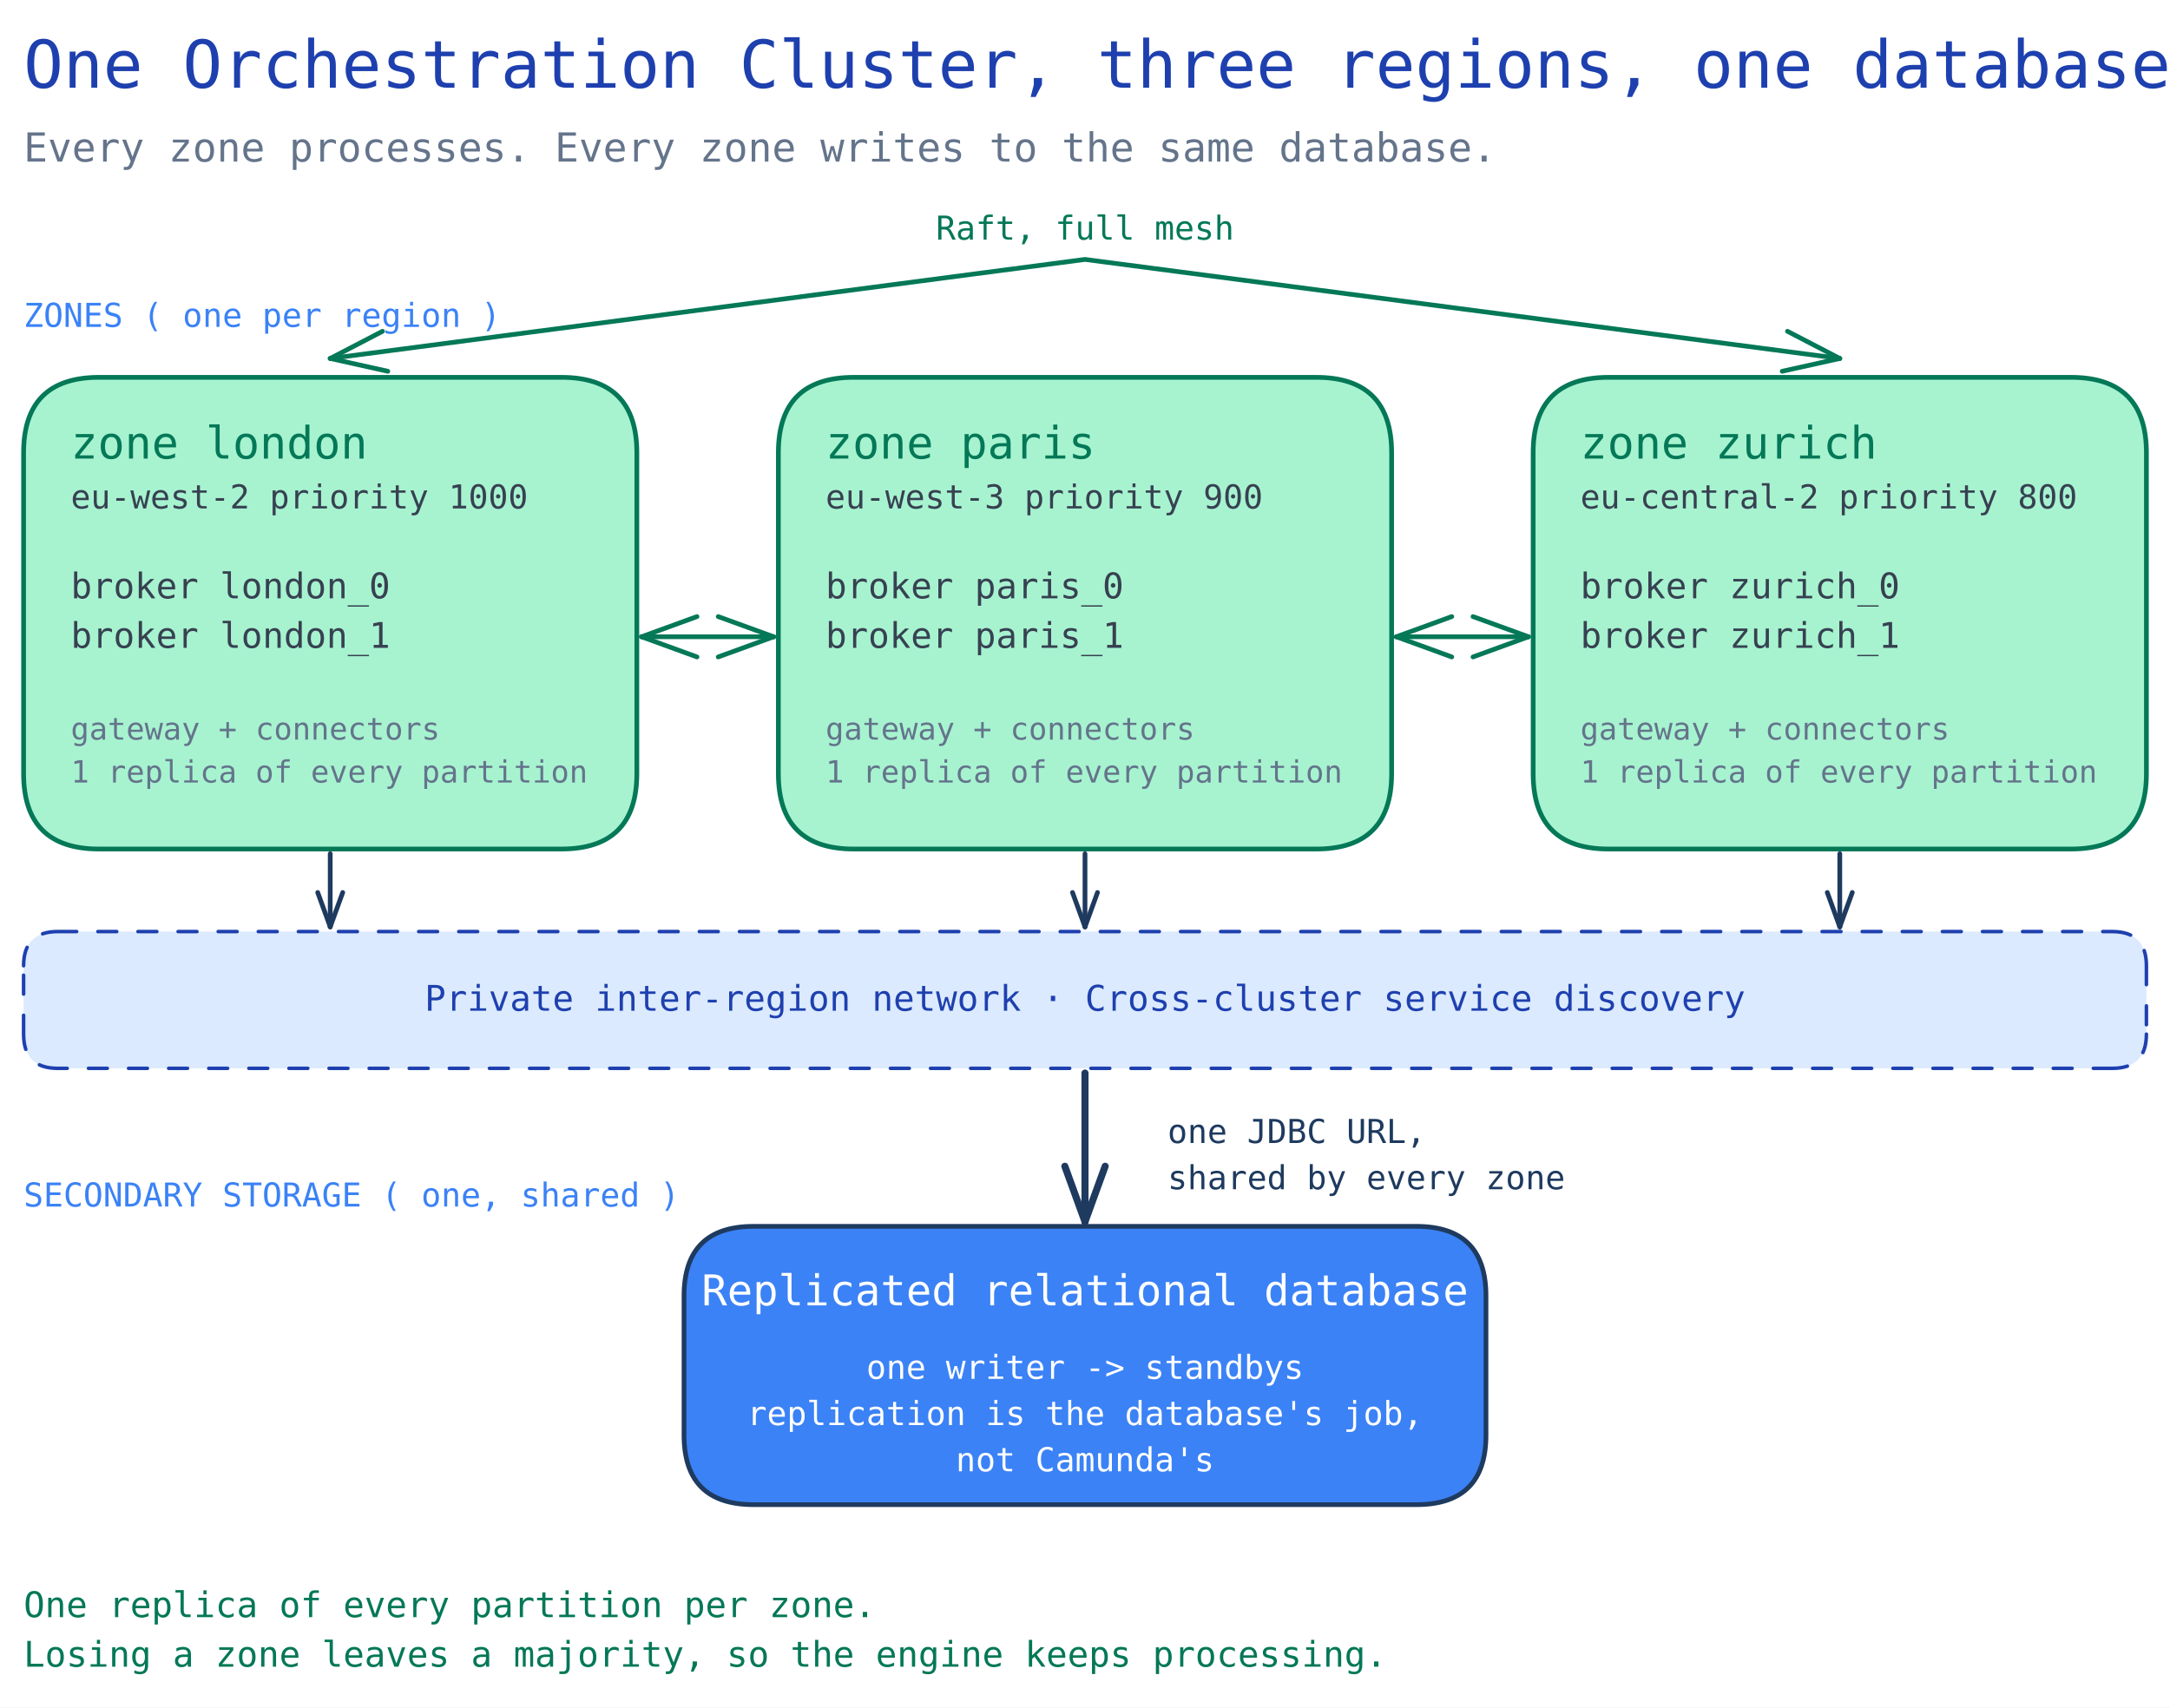
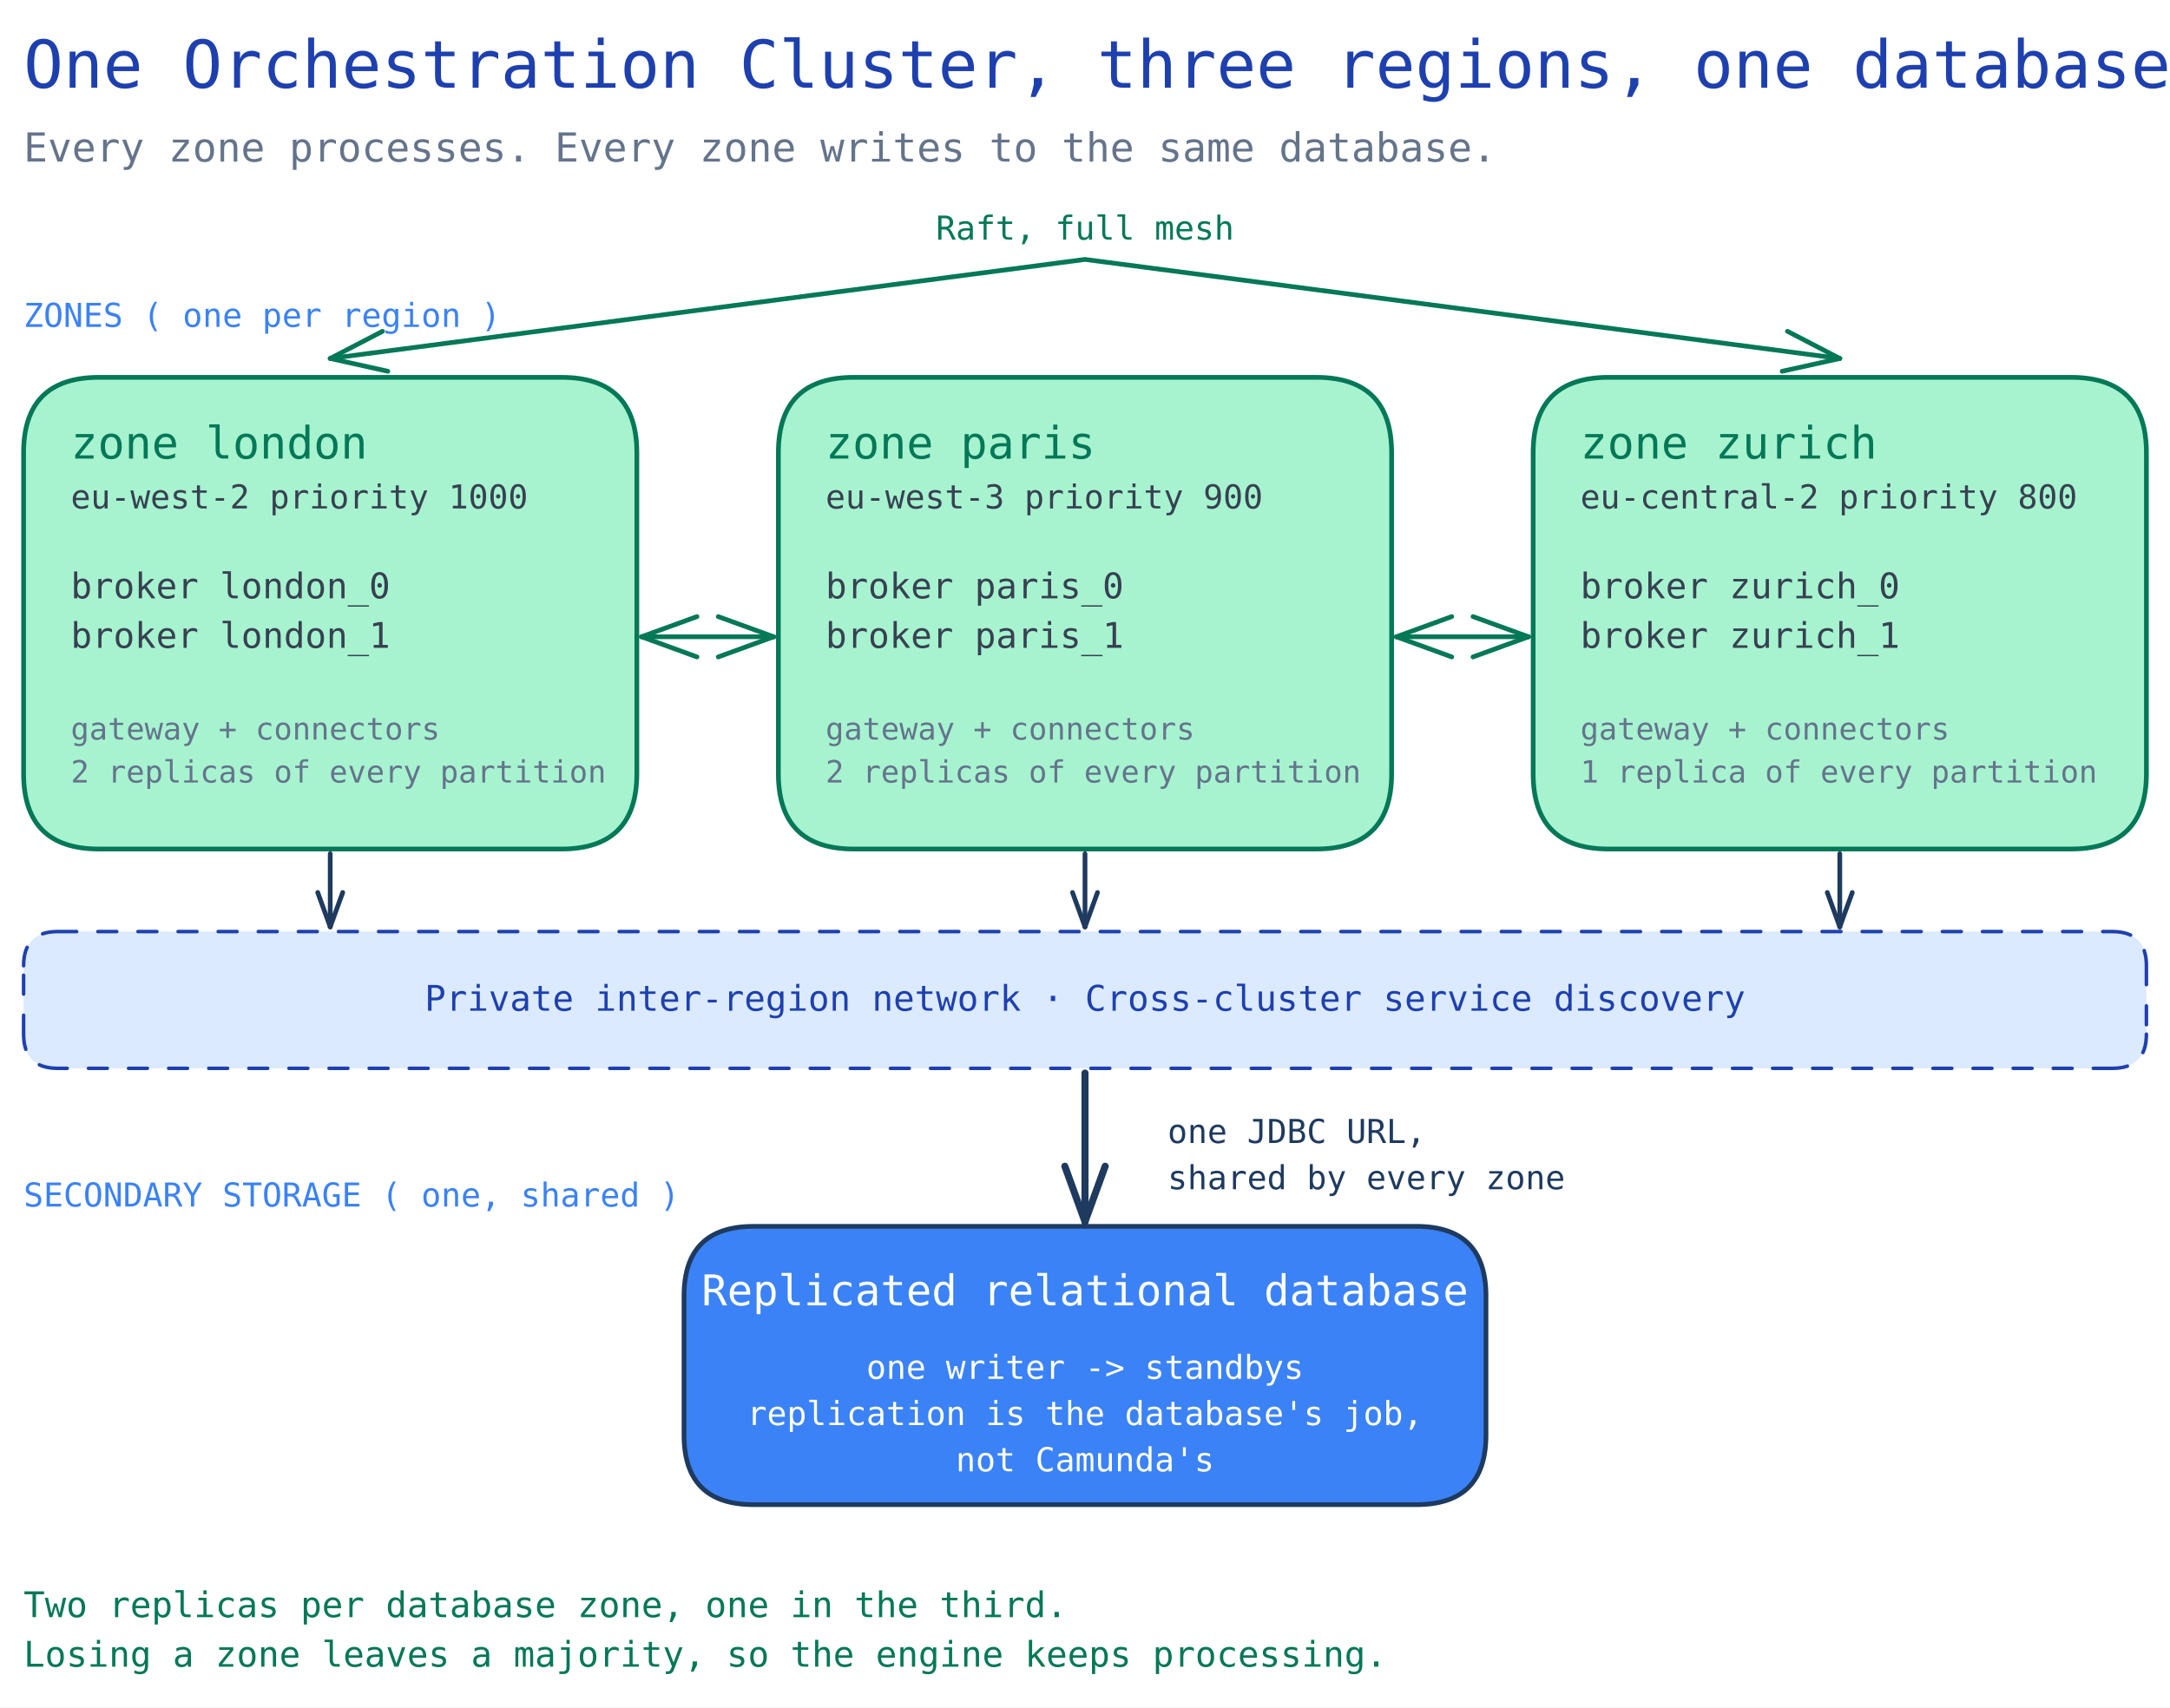
<svg xmlns="http://www.w3.org/2000/svg" version="1.1" viewBox="0 0 920 724">
  <defs />
  <rect x="0" y="0" width="920" height="724" fill="#ffffff" />
  <g transform="translate(10 10) rotate(0 320 17.5)">
    <text x="0" y="27.207" font-family="ui-monospace, SFMono-Regular, Menlo, Consolas, monospace" font-size="28px" fill="#1e40af" text-anchor="start" style="white-space: pre;" direction="ltr" dominant-baseline="alphabetic">One Orchestration Cluster, three regions, one database</text>
  </g>
  <g transform="translate(10 52) rotate(0 450 11)">
    <text x="0" y="16.519" font-family="ui-monospace, SFMono-Regular, Menlo, Consolas, monospace" font-size="17px" fill="#64748b" text-anchor="start" style="white-space: pre;" direction="ltr" dominant-baseline="alphabetic">Every zone processes. Every zone writes to the same database.</text>
  </g>
  <g transform="translate(10 125) rotate(0 130 10)">
    <text x="0" y="13.604" font-family="ui-monospace, SFMono-Regular, Menlo, Consolas, monospace" font-size="14px" fill="#3b82f6" text-anchor="start" style="white-space: pre;" direction="ltr" dominant-baseline="alphabetic">ZONES  ( one per region )</text>
  </g>
  <g stroke-linecap="round" transform="translate(10 160) rotate(0 130 100)">
    <path d="M32 0 C80.68 0, 129.36 0, 228 0 C249.33 0, 260 10.67, 260 32 C260 64.55, 260 97.1, 260 168 C260 189.33, 249.33 200, 228 200 C159.01 200, 90.01 200, 32 200 C10.67 200, 0 189.33, 0 168 C0 128.83, 0 89.66, 0 32 C0 10.67, 10.67 0, 32 0" stroke="none" stroke-width="0" fill="#a7f3d0" />
    <path d="M32 0 C80.92 0, 129.84 0, 228 0 M32 0 C91.1 0, 150.2 0, 228 0 M228 0 C249.33 0, 260 10.67, 260 32 M228 0 C249.33 0, 260 10.67, 260 32 M260 32 C260 59.97, 260 87.94, 260 168 M260 32 C260 72.57, 260 113.14, 260 168 M260 168 C260 189.33, 249.33 200, 228 200 M260 168 C260 189.33, 249.33 200, 228 200 M228 200 C187.94 200, 147.89 200, 32 200 M228 200 C151.31 200, 74.63 200, 32 200 M32 200 C10.67 200, 0 189.33, 0 168 M32 200 C10.67 200, 0 189.33, 0 168 M0 168 C0 113.62, 0 59.24, 0 32 M0 168 C0 136.58, 0 105.17, 0 32 M0 32 C0 10.67, 10.67 0, 32 0 M0 32 C0 10.67, 10.67 0, 32 0" stroke="#047857" stroke-width="2" fill="none" />
  </g>
  <g transform="translate(30 176) rotate(0 110 12)">
    <text x="0" y="18.462" font-family="ui-monospace, SFMono-Regular, Menlo, Consolas, monospace" font-size="19px" fill="#047857" text-anchor="start" style="white-space: pre;" direction="ltr" dominant-baseline="alphabetic">zone london</text>
  </g>
  <g transform="translate(30 202) rotate(0 110 10)">
    <text x="0" y="13.604" font-family="ui-monospace, SFMono-Regular, Menlo, Consolas, monospace" font-size="14px" fill="#374151" text-anchor="start" style="white-space: pre;" direction="ltr" dominant-baseline="alphabetic">eu-west-2   priority 1000</text>
  </g>
  <g transform="translate(30 238) rotate(0 110 24)">
    <text x="0" y="15.7" font-family="ui-monospace, SFMono-Regular, Menlo, Consolas, monospace" font-size="15px" fill="#374151" text-anchor="start" style="white-space: pre;" direction="ltr" dominant-baseline="alphabetic">broker london_0</text>
    <text x="0" y="36.7" font-family="ui-monospace, SFMono-Regular, Menlo, Consolas, monospace" font-size="15px" fill="#374151" text-anchor="start" style="white-space: pre;" direction="ltr" dominant-baseline="alphabetic">broker london_1</text>
  </g>
  <g transform="translate(30 300) rotate(0 110 22)">
    <text x="0" y="13.607" font-family="ui-monospace, SFMono-Regular, Menlo, Consolas, monospace" font-size="13px" fill="#64748b" text-anchor="start" style="white-space: pre;" direction="ltr" dominant-baseline="alphabetic">gateway + connectors</text>
-     <text x="0" y="31.807" font-family="ui-monospace, SFMono-Regular, Menlo, Consolas, monospace" font-size="13px" fill="#64748b" text-anchor="start" style="white-space: pre;" direction="ltr" dominant-baseline="alphabetic">1 replica of every partition</text>
+     <text x="0" y="31.807" font-family="ui-monospace, SFMono-Regular, Menlo, Consolas, monospace" font-size="13px" fill="#64748b" text-anchor="start" style="white-space: pre;" direction="ltr" dominant-baseline="alphabetic">2 replicas of every partition</text>
  </g>
  <g stroke-linecap="round" transform="translate(330 160) rotate(0 130 100)">
    <path d="M32 0 C80.65 0, 129.29 0, 228 0 C249.33 0, 260 10.67, 260 32 C260 71.83, 260 111.67, 260 168 C260 189.33, 249.33 200, 228 200 C167.98 200, 107.96 200, 32 200 C10.67 200, 0 189.33, 0 168 C0 124.42, 0 80.84, 0 32 C0 10.67, 10.67 0, 32 0" stroke="none" stroke-width="0" fill="#a7f3d0" />
    <path d="M32 0 C80.93 0, 129.86 0, 228 0 M32 0 C75.41 0, 118.82 0, 228 0 M228 0 C249.33 0, 260 10.67, 260 32 M228 0 C249.33 0, 260 10.67, 260 32 M260 32 C260 83.77, 260 135.54, 260 168 M260 32 C260 85.52, 260 139.04, 260 168 M260 168 C260 189.33, 249.33 200, 228 200 M260 168 C260 189.33, 249.33 200, 228 200 M228 200 C157.22 200, 86.45 200, 32 200 M228 200 C159.51 200, 91.01 200, 32 200 M32 200 C10.67 200, 0 189.33, 0 168 M32 200 C10.67 200, 0 189.33, 0 168 M0 168 C0 131.56, 0 95.12, 0 32 M0 168 C0 114.26, 0 60.51, 0 32 M0 32 C0 10.67, 10.67 0, 32 0 M0 32 C0 10.67, 10.67 0, 32 0" stroke="#047857" stroke-width="2" fill="none" />
  </g>
  <g transform="translate(350 176) rotate(0 110 12)">
    <text x="0" y="18.462" font-family="ui-monospace, SFMono-Regular, Menlo, Consolas, monospace" font-size="19px" fill="#047857" text-anchor="start" style="white-space: pre;" direction="ltr" dominant-baseline="alphabetic">zone paris</text>
  </g>
  <g transform="translate(350 202) rotate(0 110 10)">
    <text x="0" y="13.604" font-family="ui-monospace, SFMono-Regular, Menlo, Consolas, monospace" font-size="14px" fill="#374151" text-anchor="start" style="white-space: pre;" direction="ltr" dominant-baseline="alphabetic">eu-west-3   priority 900</text>
  </g>
  <g transform="translate(350 238) rotate(0 110 24)">
    <text x="0" y="15.7" font-family="ui-monospace, SFMono-Regular, Menlo, Consolas, monospace" font-size="15px" fill="#374151" text-anchor="start" style="white-space: pre;" direction="ltr" dominant-baseline="alphabetic">broker paris_0</text>
    <text x="0" y="36.7" font-family="ui-monospace, SFMono-Regular, Menlo, Consolas, monospace" font-size="15px" fill="#374151" text-anchor="start" style="white-space: pre;" direction="ltr" dominant-baseline="alphabetic">broker paris_1</text>
  </g>
  <g transform="translate(350 300) rotate(0 110 22)">
    <text x="0" y="13.607" font-family="ui-monospace, SFMono-Regular, Menlo, Consolas, monospace" font-size="13px" fill="#64748b" text-anchor="start" style="white-space: pre;" direction="ltr" dominant-baseline="alphabetic">gateway + connectors</text>
-     <text x="0" y="31.807" font-family="ui-monospace, SFMono-Regular, Menlo, Consolas, monospace" font-size="13px" fill="#64748b" text-anchor="start" style="white-space: pre;" direction="ltr" dominant-baseline="alphabetic">1 replica of every partition</text>
+     <text x="0" y="31.807" font-family="ui-monospace, SFMono-Regular, Menlo, Consolas, monospace" font-size="13px" fill="#64748b" text-anchor="start" style="white-space: pre;" direction="ltr" dominant-baseline="alphabetic">2 replicas of every partition</text>
  </g>
  <g stroke-linecap="round" transform="translate(650 160) rotate(0 130 100)">
    <path d="M32 0 C80.62 0, 129.23 0, 228 0 C249.33 0, 260 10.67, 260 32 C260 79.12, 260 126.23, 260 168 C260 189.33, 249.33 200, 228 200 C176.95 200, 125.91 200, 32 200 C10.67 200, 0 189.33, 0 168 C0 120.01, 0 72.03, 0 32 C0 10.67, 10.67 0, 32 0" stroke="none" stroke-width="0" fill="#a7f3d0" />
    <path d="M32 0 C80.94 0, 129.88 0, 228 0 M32 0 C98.92 0, 165.83 0, 228 0 M228 0 C249.33 0, 260 10.67, 260 32 M228 0 C249.33 0, 260 10.67, 260 32 M260 32 C260 80.38, 260 128.75, 260 168 M260 32 C260 71.27, 260 110.54, 260 168 M260 168 C260 189.33, 249.33 200, 228 200 M260 168 C260 189.33, 249.33 200, 228 200 M228 200 C165.71 200, 103.41 200, 32 200 M228 200 C167.7 200, 107.4 200, 32 200 M32 200 C10.67 200, 0 189.33, 0 168 M32 200 C10.67 200, 0 189.33, 0 168 M0 168 C0 122.3, 0 76.6, 0 32 M0 168 C0 119.13, 0 70.26, 0 32 M0 32 C0 10.67, 10.67 0, 32 0 M0 32 C0 10.67, 10.67 0, 32 0" stroke="#047857" stroke-width="2" fill="none" />
  </g>
  <g transform="translate(670 176) rotate(0 110 12)">
    <text x="0" y="18.462" font-family="ui-monospace, SFMono-Regular, Menlo, Consolas, monospace" font-size="19px" fill="#047857" text-anchor="start" style="white-space: pre;" direction="ltr" dominant-baseline="alphabetic">zone zurich</text>
  </g>
  <g transform="translate(670 202) rotate(0 110 10)">
    <text x="0" y="13.604" font-family="ui-monospace, SFMono-Regular, Menlo, Consolas, monospace" font-size="14px" fill="#374151" text-anchor="start" style="white-space: pre;" direction="ltr" dominant-baseline="alphabetic">eu-central-2   priority 800</text>
  </g>
  <g transform="translate(670 238) rotate(0 110 24)">
    <text x="0" y="15.7" font-family="ui-monospace, SFMono-Regular, Menlo, Consolas, monospace" font-size="15px" fill="#374151" text-anchor="start" style="white-space: pre;" direction="ltr" dominant-baseline="alphabetic">broker zurich_0</text>
    <text x="0" y="36.7" font-family="ui-monospace, SFMono-Regular, Menlo, Consolas, monospace" font-size="15px" fill="#374151" text-anchor="start" style="white-space: pre;" direction="ltr" dominant-baseline="alphabetic">broker zurich_1</text>
  </g>
  <g transform="translate(670 300) rotate(0 110 22)">
    <text x="0" y="13.607" font-family="ui-monospace, SFMono-Regular, Menlo, Consolas, monospace" font-size="13px" fill="#64748b" text-anchor="start" style="white-space: pre;" direction="ltr" dominant-baseline="alphabetic">gateway + connectors</text>
    <text x="0" y="31.807" font-family="ui-monospace, SFMono-Regular, Menlo, Consolas, monospace" font-size="13px" fill="#64748b" text-anchor="start" style="white-space: pre;" direction="ltr" dominant-baseline="alphabetic">1 replica of every partition</text>
  </g>
  <g stroke-linecap="round" transform="translate(10 395) rotate(0 450 29)">
    <path d="M14.5 0 C285.36 0, 556.21 0, 885.5 0 C895.17 0, 900 4.83, 900 14.5 C900 22.98, 900 31.47, 900 43.5 C900 53.17, 895.17 58, 885.5 58 C580.35 58, 275.2 58, 14.5 58 C4.83 58, 0 53.17, 0 43.5 C0 37.2, 0 30.89, 0 14.5 C0 4.83, 4.83 0, 14.5 0" stroke="none" stroke-width="0" fill="#dbeafe" />
    <path d="M14.5 0 C275.04 0, 535.57 0, 885.5 0 M885.5 0 C895.17 0, 900 4.83, 900 14.5 M900 14.5 C900 26.09, 900 37.68, 900 43.5 M900 43.5 C900 53.17, 895.17 58, 885.5 58 M885.5 58 C642.7 58, 399.89 58, 14.5 58 M14.5 58 C4.83 58, 0 53.17, 0 43.5 M0 43.5 C0 37.14, 0 30.78, 0 14.5 M0 14.5 C0 4.83, 4.83 0, 14.5 0" stroke="#1e40af" stroke-width="1.5" fill="none" stroke-dasharray="8 9" />
  </g>
  <g transform="translate(30 414) rotate(0 430 10)">
    <text x="430" y="14.575" font-family="ui-monospace, SFMono-Regular, Menlo, Consolas, monospace" font-size="15px" fill="#1e40af" text-anchor="middle" style="white-space: pre;" direction="ltr" dominant-baseline="alphabetic">Private inter-region network  ·  Cross-cluster service discovery</text>
  </g>
  <g stroke-linecap="round">
    <g transform="translate(272 270) rotate(0 28 0)">
      <path d="M0 0 C16.75 0, 33.51 0, 56 0 M0 0 C15.86 0, 31.71 0, 56 0" stroke="#047857" stroke-width="2" fill="none" />
    </g>
    <g transform="translate(272 270) rotate(0 28 0)">
      <path d="M23.49 -8.55 C16.46 -5.99, 9.44 -3.43, 0 0 M23.49 -8.55 C16.84 -6.13, 10.19 -3.71, 0 0" stroke="#047857" stroke-width="2" fill="none" />
    </g>
    <g transform="translate(272 270) rotate(0 28 0)">
      <path d="M23.49 8.55 C16.46 5.99, 9.44 3.43, 0 0 M23.49 8.55 C16.84 6.13, 10.19 3.71, 0 0" stroke="#047857" stroke-width="2" fill="none" />
    </g>
    <g transform="translate(272 270) rotate(0 28 0)">
      <path d="M32.51 8.55 C39.54 5.99, 46.56 3.43, 56 0 M32.51 8.55 C39.16 6.13, 45.81 3.71, 56 0" stroke="#047857" stroke-width="2" fill="none" />
    </g>
    <g transform="translate(272 270) rotate(0 28 0)">
      <path d="M32.51 -8.55 C39.54 -5.99, 46.56 -3.43, 56 0 M32.51 -8.55 C39.16 -6.13, 45.81 -3.71, 56 0" stroke="#047857" stroke-width="2" fill="none" />
    </g>
  </g>
  <mask />
  <g stroke-linecap="round">
    <g transform="translate(592 270) rotate(0 28 0)">
      <path d="M0 0 C16.75 0, 33.51 0, 56 0 M0 0 C12.72 0, 25.44 0, 56 0" stroke="#047857" stroke-width="2" fill="none" />
    </g>
    <g transform="translate(592 270) rotate(0 28 0)">
      <path d="M23.49 -8.55 C16.46 -5.99, 9.44 -3.43, 0 0 M23.49 -8.55 C18.16 -6.61, 12.82 -4.67, 0 0" stroke="#047857" stroke-width="2" fill="none" />
    </g>
    <g transform="translate(592 270) rotate(0 28 0)">
      <path d="M23.49 8.55 C16.46 5.99, 9.44 3.43, 0 0 M23.49 8.55 C18.16 6.61, 12.82 4.67, 0 0" stroke="#047857" stroke-width="2" fill="none" />
    </g>
    <g transform="translate(592 270) rotate(0 28 0)">
      <path d="M32.51 8.55 C39.54 5.99, 46.56 3.43, 56 0 M32.51 8.55 C37.84 6.61, 43.18 4.67, 56 0" stroke="#047857" stroke-width="2" fill="none" />
    </g>
    <g transform="translate(592 270) rotate(0 28 0)">
      <path d="M32.51 -8.55 C39.54 -5.99, 46.56 -3.43, 56 0 M32.51 -8.55 C37.84 -6.61, 43.18 -4.67, 56 0" stroke="#047857" stroke-width="2" fill="none" />
    </g>
  </g>
  <mask />
  <g stroke-linecap="round">
    <g transform="translate(140 152) rotate(0 320 -21)">
      <path d="M0 0 C95.74 -12.57, 191.48 -25.13, 320 -42 M0 0 C118.76 -15.59, 237.51 -31.17, 320 -42 M320 -42 C441.79 -26.01, 563.59 -10.03, 640 0 M320 -42 C438.85 -26.4, 557.7 -10.8, 640 0" stroke="#047857" stroke-width="2" fill="none" />
    </g>
    <g transform="translate(140 152) rotate(0 320 -21)">
      <path d="M22.18 -11.53 C15.54 -8.08, 8.91 -4.63, 0 0 M22.18 -11.53 C13.95 -7.25, 5.72 -2.97, 0 0" stroke="#047857" stroke-width="2" fill="none" />
    </g>
    <g transform="translate(140 152) rotate(0 320 -21)">
      <path d="M24.41 5.42 C17.1 3.8, 9.8 2.18, 0 0 M24.41 5.42 C15.35 3.41, 6.29 1.4, 0 0" stroke="#047857" stroke-width="2" fill="none" />
    </g>
    <g transform="translate(140 152) rotate(0 320 -21)">
      <path d="M615.59 5.42 C622.9 3.8, 630.2 2.18, 640 0 M615.59 5.42 C624.65 3.41, 633.71 1.4, 640 0" stroke="#047857" stroke-width="2" fill="none" />
    </g>
    <g transform="translate(140 152) rotate(0 320 -21)">
      <path d="M617.82 -11.53 C624.46 -8.08, 631.09 -4.63, 640 0 M617.82 -11.53 C626.05 -7.25, 634.28 -2.97, 640 0" stroke="#047857" stroke-width="2" fill="none" />
    </g>
  </g>
  <mask />
  <g transform="translate(375 88) rotate(0 85 9)">
    <text x="85" y="13.604" font-family="ui-monospace, SFMono-Regular, Menlo, Consolas, monospace" font-size="14px" fill="#047857" text-anchor="middle" style="white-space: pre;" direction="ltr" dominant-baseline="alphabetic">Raft, full mesh</text>
  </g>
  <g stroke-linecap="round">
    <g transform="translate(140 362) rotate(0 0 15.5)">
      <path d="M0 0 C0 9.28, 0 18.55, 0 31 M0 0 C0 6.3, 0 12.59, 0 31" stroke="#1e3a5f" stroke-width="2" fill="none" />
    </g>
    <g transform="translate(140 362) rotate(0 0 15.5)">
      <path d="M-5.3 16.43 C-3.72 20.79, -2.13 25.15, 0 31 M-5.3 16.43 C-4.22 19.39, -3.15 22.35, 0 31" stroke="#1e3a5f" stroke-width="2" fill="none" />
    </g>
    <g transform="translate(140 362) rotate(0 0 15.5)">
      <path d="M5.3 16.43 C3.72 20.79, 2.13 25.15, 0 31 M5.3 16.43 C4.22 19.39, 3.15 22.35, 0 31" stroke="#1e3a5f" stroke-width="2" fill="none" />
    </g>
  </g>
  <mask />
  <g stroke-linecap="round">
    <g transform="translate(460 362) rotate(0 0 15.5)">
      <path d="M0 0 C0 9.28, 0 18.55, 0 31 M0 0 C0 10.76, 0 21.52, 0 31" stroke="#1e3a5f" stroke-width="2" fill="none" />
    </g>
    <g transform="translate(460 362) rotate(0 0 15.5)">
      <path d="M-5.3 16.43 C-3.72 20.79, -2.13 25.15, 0 31 M-5.3 16.43 C-3.46 21.49, -1.62 26.54, 0 31" stroke="#1e3a5f" stroke-width="2" fill="none" />
    </g>
    <g transform="translate(460 362) rotate(0 0 15.5)">
      <path d="M5.3 16.43 C3.72 20.79, 2.13 25.15, 0 31 M5.3 16.43 C3.46 21.49, 1.62 26.54, 0 31" stroke="#1e3a5f" stroke-width="2" fill="none" />
    </g>
  </g>
  <mask />
  <g stroke-linecap="round">
    <g transform="translate(780 362) rotate(0 0 15.5)">
      <path d="M0 0 C0 9.28, 0 18.55, 0 31 M0 0 C0 9.02, 0 18.05, 0 31" stroke="#1e3a5f" stroke-width="2" fill="none" />
    </g>
    <g transform="translate(780 362) rotate(0 0 15.5)">
      <path d="M-5.3 16.43 C-3.72 20.79, -2.13 25.15, 0 31 M-5.3 16.43 C-3.76 20.67, -2.22 24.91, 0 31" stroke="#1e3a5f" stroke-width="2" fill="none" />
    </g>
    <g transform="translate(780 362) rotate(0 0 15.5)">
      <path d="M5.3 16.43 C3.72 20.79, 2.13 25.15, 0 31 M5.3 16.43 C3.76 20.67, 2.22 24.91, 0 31" stroke="#1e3a5f" stroke-width="2" fill="none" />
    </g>
  </g>
  <mask />
  <g transform="translate(495 470) rotate(0 115 22)">
    <text x="0" y="14.654" font-family="ui-monospace, SFMono-Regular, Menlo, Consolas, monospace" font-size="14px" fill="#1e3a5f" text-anchor="start" style="white-space: pre;" direction="ltr" dominant-baseline="alphabetic">one JDBC URL,</text>
    <text x="0" y="34.254" font-family="ui-monospace, SFMono-Regular, Menlo, Consolas, monospace" font-size="14px" fill="#1e3a5f" text-anchor="start" style="white-space: pre;" direction="ltr" dominant-baseline="alphabetic">shared by every zone</text>
  </g>
  <g transform="translate(10 498) rotate(0 160 10)">
    <text x="0" y="13.604" font-family="ui-monospace, SFMono-Regular, Menlo, Consolas, monospace" font-size="14px" fill="#3b82f6" text-anchor="start" style="white-space: pre;" direction="ltr" dominant-baseline="alphabetic">SECONDARY STORAGE  ( one, shared )</text>
  </g>
  <g stroke-linecap="round" transform="translate(290 520) rotate(0 170 59)">
    <path d="M29.5 0 C124.06 0, 218.63 0, 310.5 0 C330.17 0, 340 9.83, 340 29.5 C340 52.09, 340 74.69, 340 88.5 C340 108.17, 330.17 118, 310.5 118 C218.03 118, 125.56 118, 29.5 118 C9.83 118, 0 108.17, 0 88.5 C0 71.1, 0 53.7, 0 29.5 C0 9.83, 9.83 0, 29.5 0" stroke="none" stroke-width="0" fill="#3b82f6" />
    <path d="M29.5 0 C113.59 0, 197.68 0, 310.5 0 M29.5 0 C104.53 0, 179.55 0, 310.5 0 M310.5 0 C330.17 0, 340 9.83, 340 29.5 M310.5 0 C330.17 0, 340 9.83, 340 29.5 M340 29.5 C340 42.56, 340 55.62, 340 88.5 M340 29.5 C340 45.48, 340 61.47, 340 88.5 M340 88.5 C340 108.17, 330.17 118, 310.5 118 M340 88.5 C340 108.17, 330.17 118, 310.5 118 M310.5 118 C198.99 118, 87.49 118, 29.5 118 M310.5 118 C205.87 118, 101.24 118, 29.5 118 M29.5 118 C9.83 118, 0 108.17, 0 88.5 M29.5 118 C9.83 118, 0 108.17, 0 88.5 M0 88.5 C0 74.26, 0 60.01, 0 29.5 M0 88.5 C0 66.14, 0 43.78, 0 29.5 M0 29.5 C0 9.83, 9.83 0, 29.5 0 M0 29.5 C0 9.83, 9.83 0, 29.5 0" stroke="#1e3a5f" stroke-width="2" fill="none" />
  </g>
  <g transform="translate(310 536) rotate(0 150 12)">
    <text x="150" y="17.49" font-family="ui-monospace, SFMono-Regular, Menlo, Consolas, monospace" font-size="18px" fill="#ffffff" text-anchor="middle" style="white-space: pre;" direction="ltr" dominant-baseline="alphabetic">Replicated relational database</text>
  </g>
  <g transform="translate(310 570) rotate(0 150 28)">
    <text x="150" y="14.654" font-family="ui-monospace, SFMono-Regular, Menlo, Consolas, monospace" font-size="14px" fill="#ffffff" text-anchor="middle" style="white-space: pre;" direction="ltr" dominant-baseline="alphabetic">one writer  -&gt;  standbys</text>
    <text x="150" y="34.254" font-family="ui-monospace, SFMono-Regular, Menlo, Consolas, monospace" font-size="14px" fill="#ffffff" text-anchor="middle" style="white-space: pre;" direction="ltr" dominant-baseline="alphabetic">replication is the database's job,</text>
    <text x="150" y="53.854" font-family="ui-monospace, SFMono-Regular, Menlo, Consolas, monospace" font-size="14px" fill="#ffffff" text-anchor="middle" style="white-space: pre;" direction="ltr" dominant-baseline="alphabetic">not Camunda's</text>
  </g>
  <g transform="translate(10 670) rotate(0 450 22)">
-     <text x="0" y="15.7" font-family="ui-monospace, SFMono-Regular, Menlo, Consolas, monospace" font-size="15px" fill="#047857" text-anchor="start" style="white-space: pre;" direction="ltr" dominant-baseline="alphabetic">One replica of every partition per zone.</text>
+     <text x="0" y="15.7" font-family="ui-monospace, SFMono-Regular, Menlo, Consolas, monospace" font-size="15px" fill="#047857" text-anchor="start" style="white-space: pre;" direction="ltr" dominant-baseline="alphabetic">Two replicas per database zone, one in the third.</text>
    <text x="0" y="36.7" font-family="ui-monospace, SFMono-Regular, Menlo, Consolas, monospace" font-size="15px" fill="#047857" text-anchor="start" style="white-space: pre;" direction="ltr" dominant-baseline="alphabetic">Losing a zone leaves a majority, so the engine keeps processing.</text>
  </g>
  <g stroke-linecap="round">
    <g transform="translate(460 455) rotate(0 0 31.5)">
      <path d="M0 0 C0 18.86, 0 37.72, 0 63 M0 0 C0 22.86, 0 45.72, 0 63" stroke="#1e3a5f" stroke-width="3" fill="none" />
    </g>
    <g transform="translate(460 455) rotate(0 0 31.5)">
      <path d="M-8.55 39.51 C-5.99 46.54, -3.43 53.57, 0 63 M-8.55 39.51 C-5.45 48.03, -2.34 56.56, 0 63" stroke="#1e3a5f" stroke-width="3" fill="none" />
    </g>
    <g transform="translate(460 455) rotate(0 0 31.5)">
      <path d="M8.55 39.51 C5.99 46.54, 3.43 53.57, 0 63 M8.55 39.51 C5.45 48.03, 2.34 56.56, 0 63" stroke="#1e3a5f" stroke-width="3" fill="none" />
    </g>
  </g>
  <mask />
</svg>
